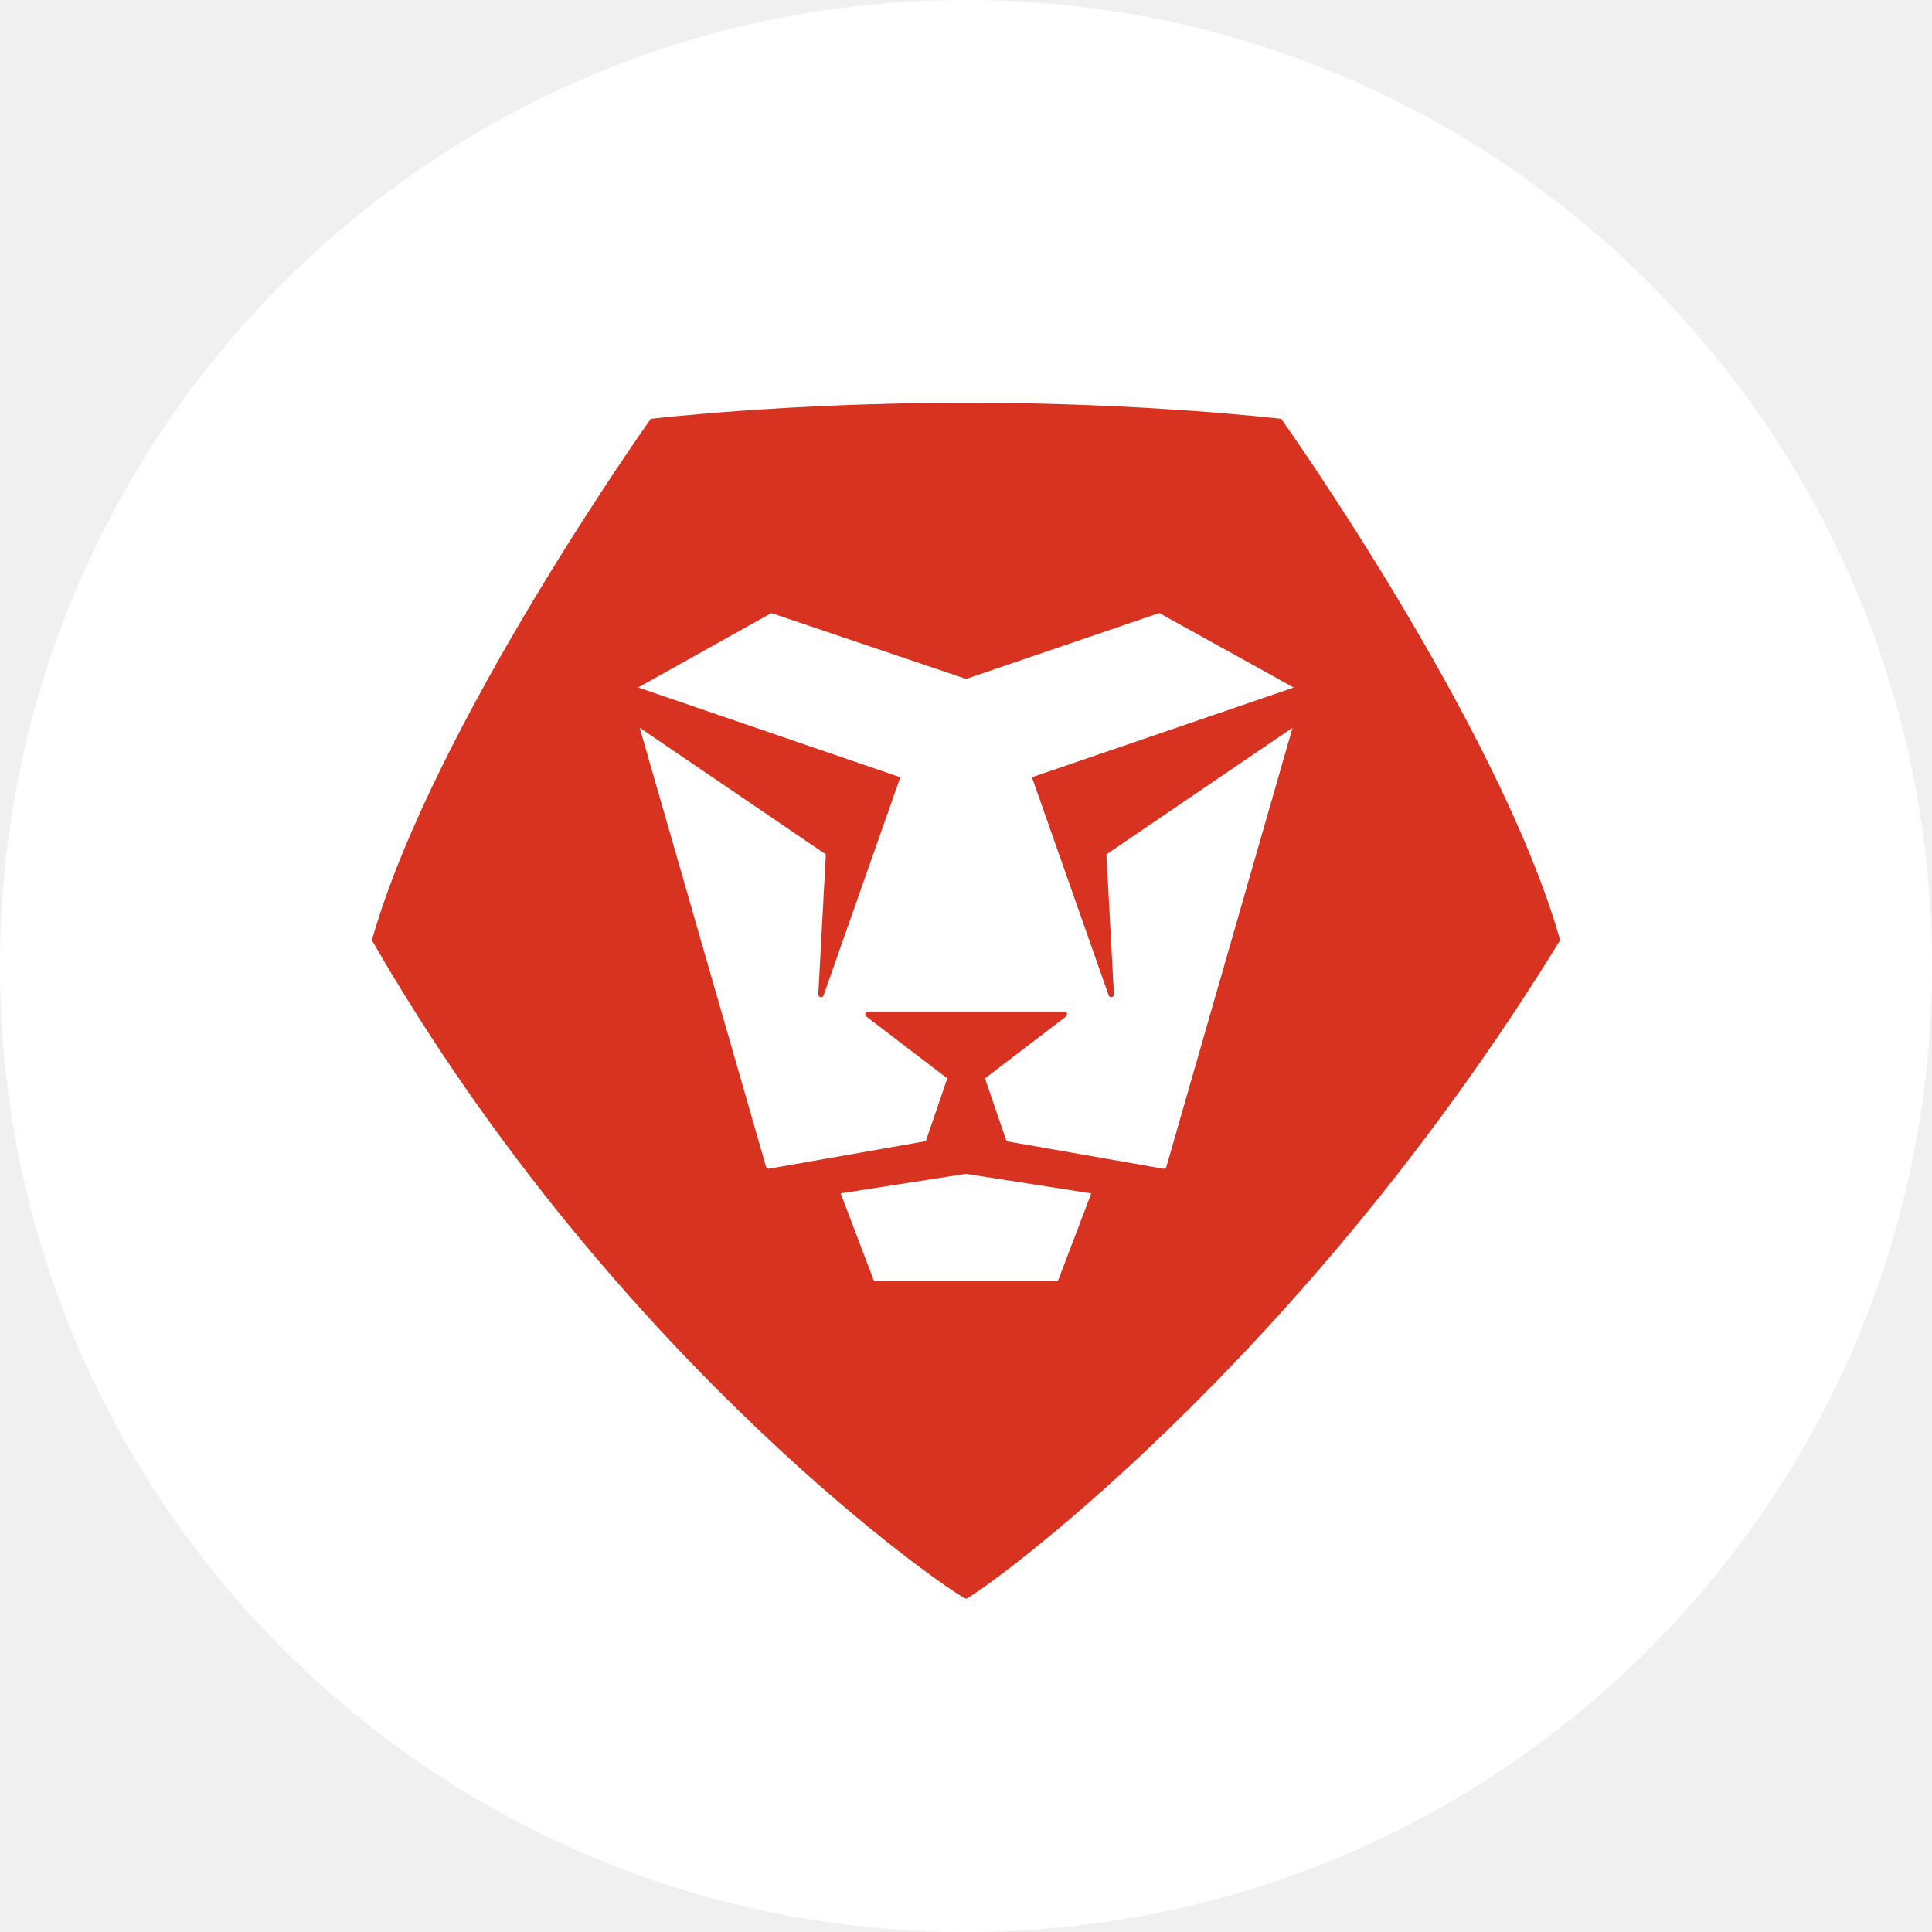
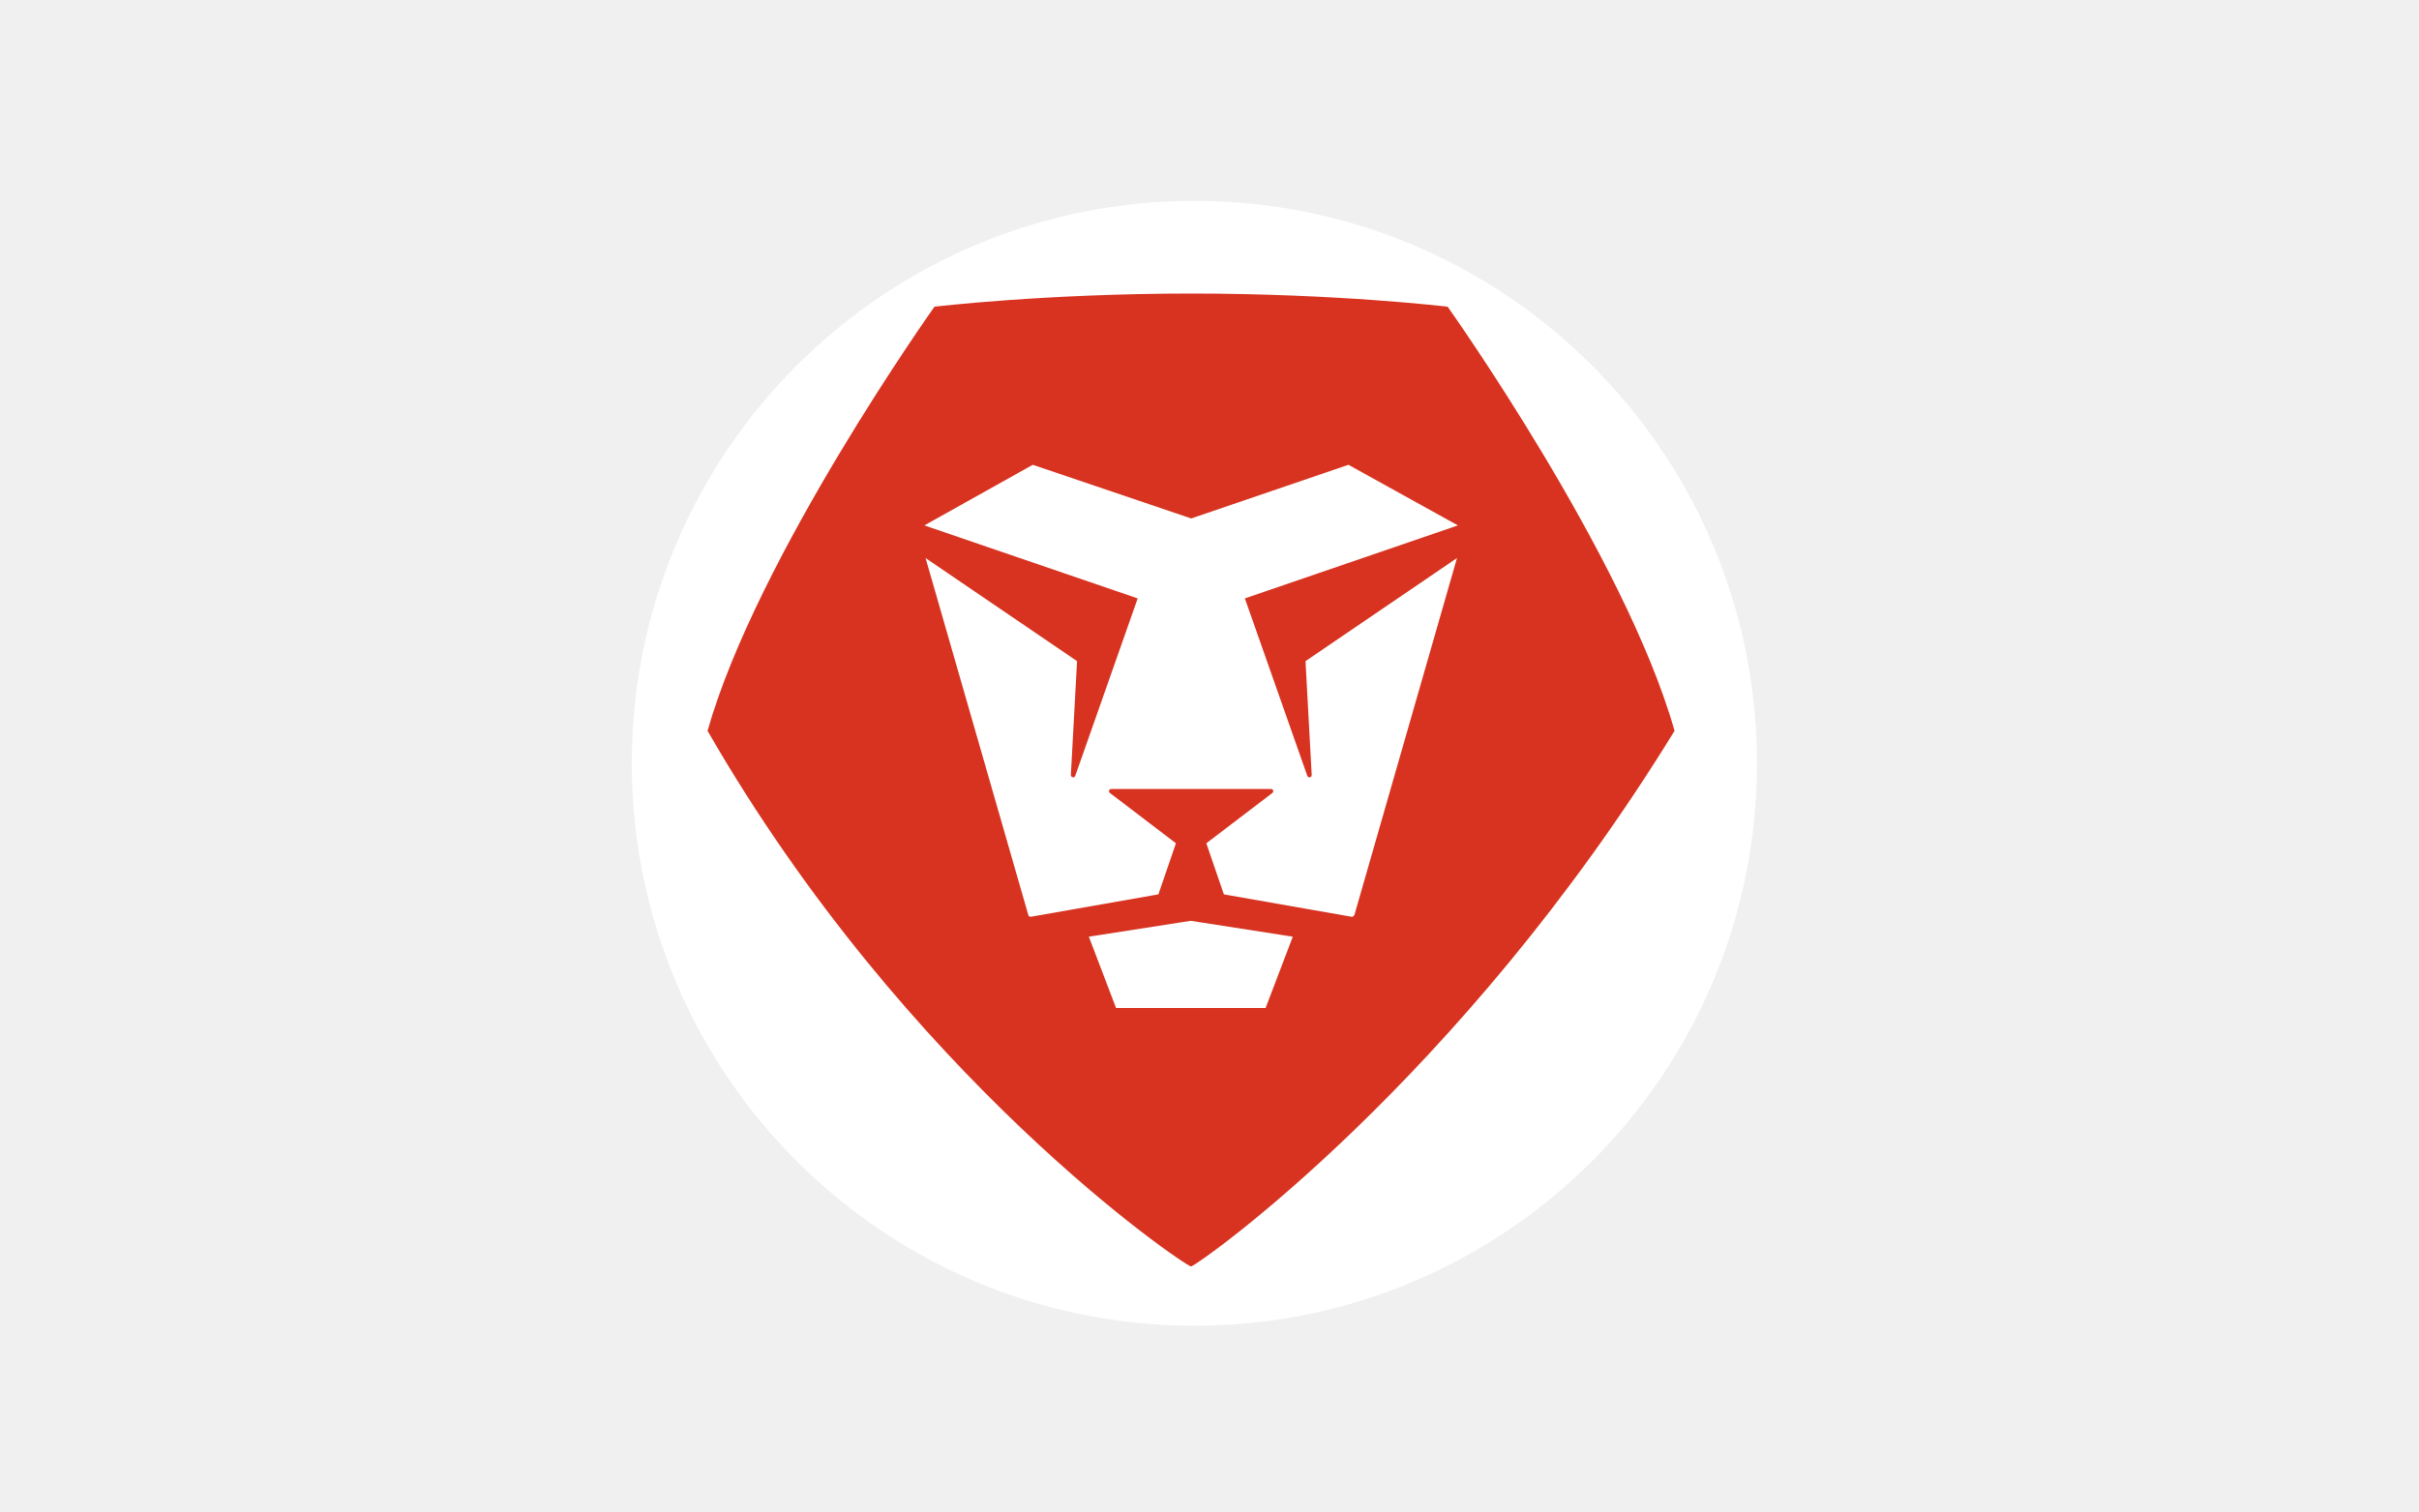
- <svg xmlns="http://www.w3.org/2000/svg" width="42" height="42" viewBox="0 0 42 42">
+ <svg xmlns="http://www.w3.org/2000/svg" id="Layer_1" version="1.1" viewBox="0 0 160 100">
  <defs>
    <style>
-       .n {
-         fill: #fff;
+       .st0 {
+         fill: #d73320;
      }

-       .o {
-         fill: #d73320;
+       .st1 {
+         fill: #fff;
      }
    </style>
  </defs>
-   <g id="a" data-name="Mockup" />
-   <g id="b" data-name="Info" />
-   <g id="c" data-name="Color Categorization" />
-   <g id="d" data-name="42px@Circle">
-     <circle id="e" data-name="Ellipse 10213-2" class="n" cx="21" cy="21" r="21" />
+   <g id="d">
+     <circle id="e" class="st1" cx="79" cy="50.5" r="37.21" />
  </g>
-   <g id="f" data-name="28px@Circle" />
-   <g id="g" data-name="24px@Icons">
-     <path class="o" d="M27.852,9.105s-2.938-.35-6.841-.35-6.864,.35-6.864,.35c0,0-4.737,6.659-6.063,11.334,5.329,9.26,12.679,14.252,12.916,14.316,.232-.064,7.18-4.973,12.916-14.316-1.326-4.675-6.063-11.334-6.063-11.334Zm-4.854,18.743h-3.998l-.725-1.905,2.724-.425,2.724,.425-.725,1.905Zm2.359-2.483c-.008,.029-.037,.047-.067,.042l-3.41-.598-.467-1.366,1.763-1.347c.043-.036,.018-.106-.038-.106h-4.27c-.056,0-.081,.07-.038,.106l1.763,1.347-.467,1.365-3.406,.598c-.03,.005-.059-.013-.067-.042l-2.747-9.544,4.047,2.754-.164,3.041c-.004,.068,.092,.088,.115,.023l1.668-4.741-5.699-1.952,2.896-1.618,4.233,1.432,4.199-1.432,2.924,1.619-5.692,1.951,1.668,4.741c.023,.065,.119,.045,.115-.023l-.164-3.041,4.047-2.754-2.743,9.544Z" />
+   <g id="g">
+     <path class="st0" d="M95.74,20.29s-7.27-.87-16.94-.87-16.99.87-16.99.87c0,0-11.73,16.49-15.01,28.06,13.19,22.93,31.39,35.28,31.98,35.44.57-.16,17.78-12.31,31.98-35.44-3.28-11.57-15.01-28.06-15.01-28.06ZM83.72,66.69h-9.9l-1.8-4.72,6.74-1.05,6.75,1.05s-1.8,4.72-1.8,4.72ZM89.56,60.55c-.02.07-.09.12-.17.1l-8.44-1.48-1.16-3.38,4.37-3.33c.11-.09.05-.26-.09-.26h-10.57c-.14,0-.2.17-.09.26l4.37,3.33-1.16,3.38-8.43,1.48c-.07.01-.15-.03-.17-.1l-6.8-23.63,10.02,6.82-.41,7.53c0,.17.23.22.29.06l4.13-11.74-14.11-4.83,7.17-4.01,10.48,3.55,10.4-3.55,7.24,4.01-14.09,4.83,4.13,11.74c.06.16.3.11.29-.06l-.41-7.53,10.02-6.82-6.79,23.63h0Z" />
  </g>
-   <g id="h" data-name="---------42PXCIRCLE_24PX---------" />
-   <g id="i" data-name="24px@Icons" />
-   <g id="j" data-name="---------24PX---------" />
-   <g id="k" data-name="18px@Icons" />
-   <g id="l" data-name="---------18PX---------" />
-   <g id="m" data-name="Names@Icons" />
</svg>
